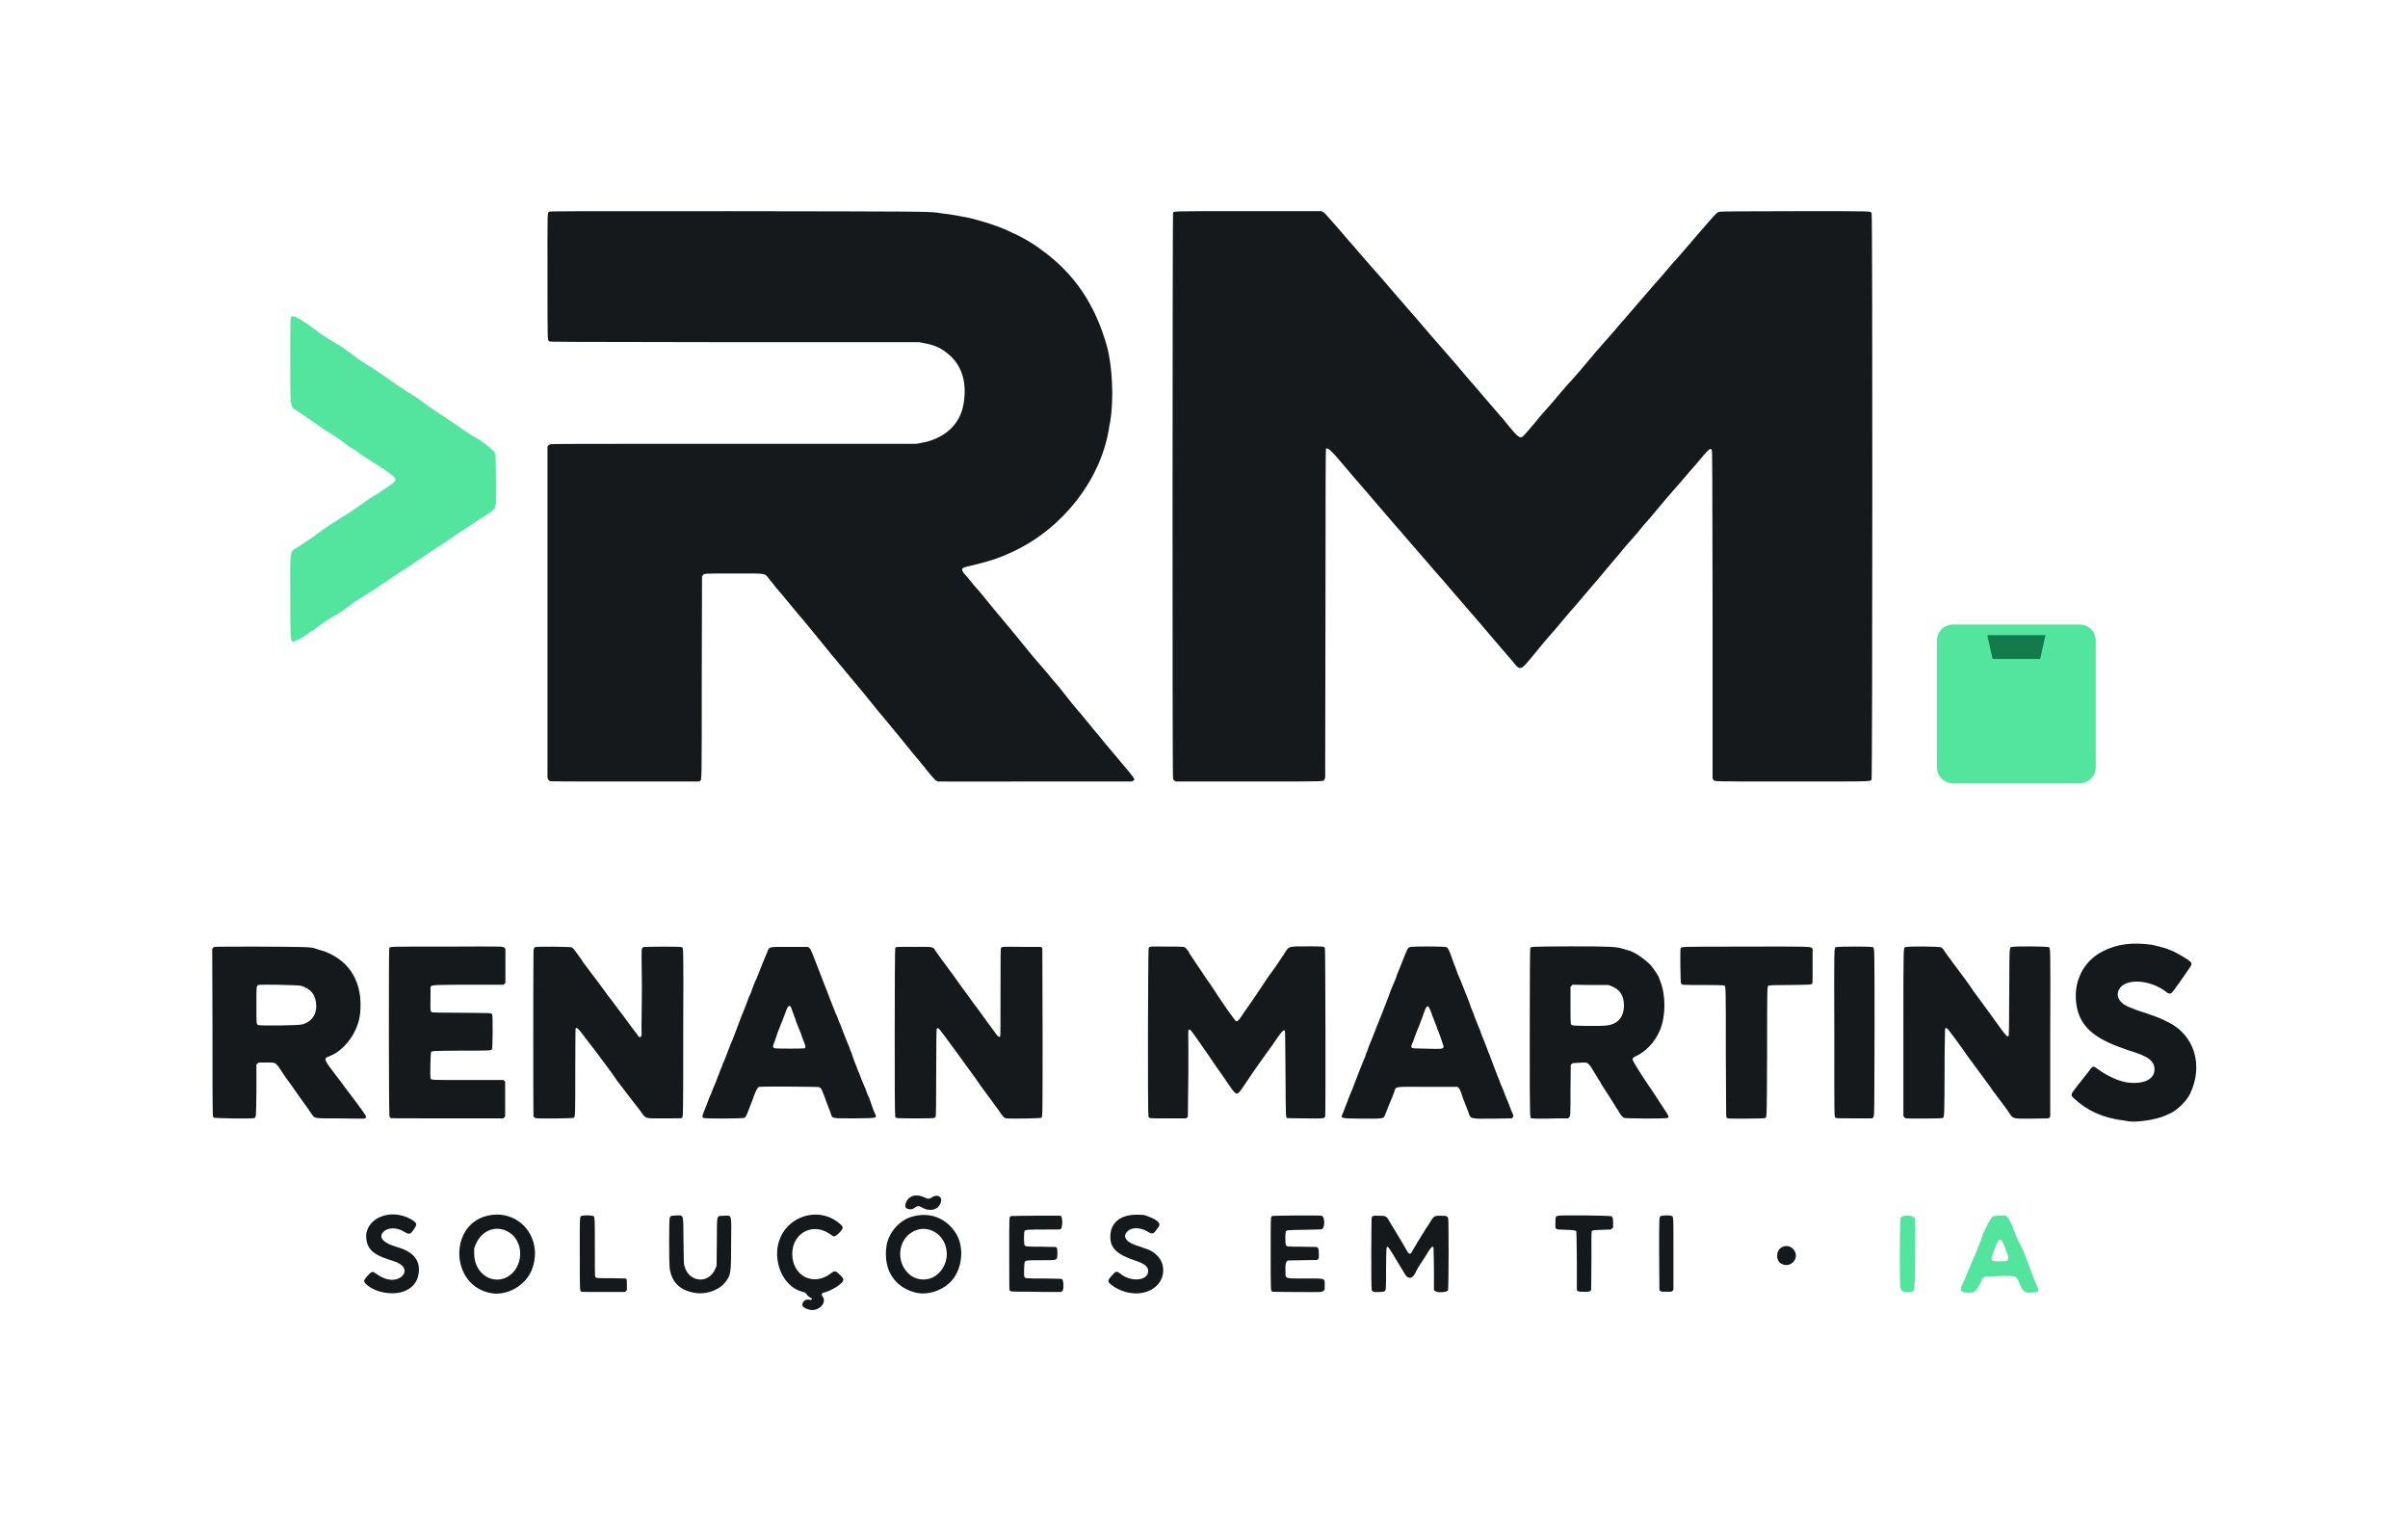
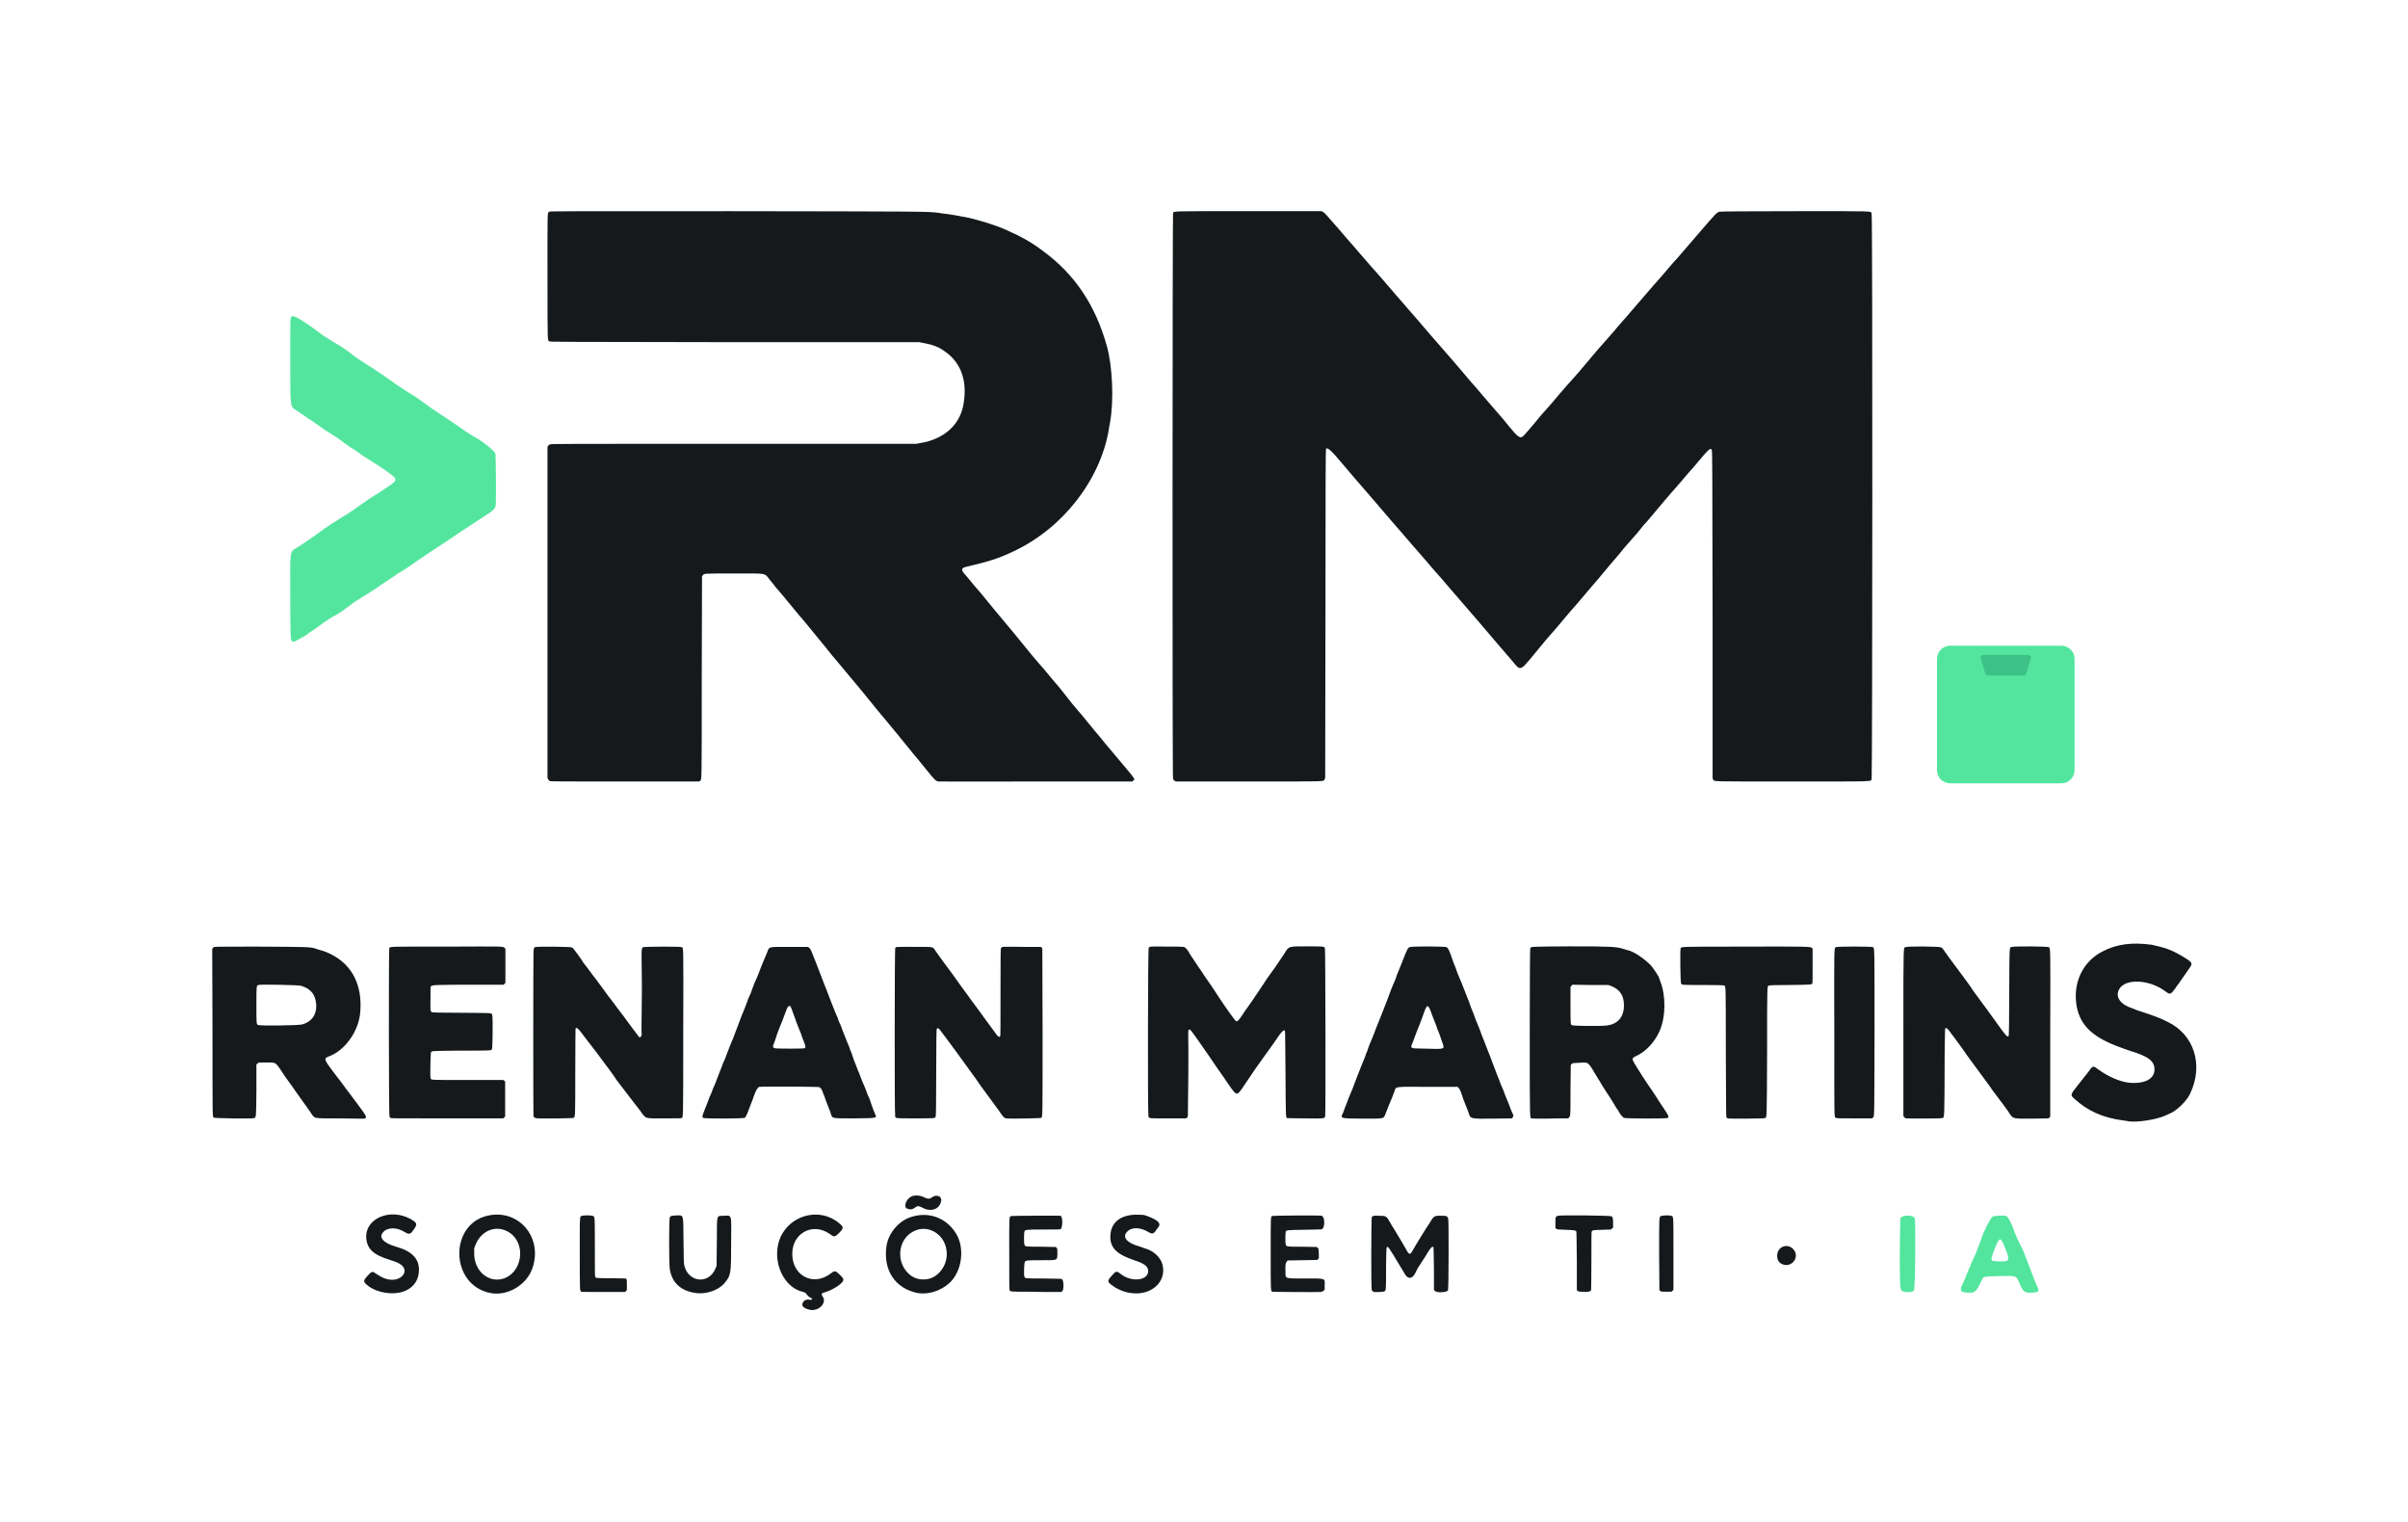
<svg xmlns="http://www.w3.org/2000/svg" viewBox="59 223 910 575" role="img" aria-labelledby="t">
  <g fill="#15191C" fill-rule="evenodd">
    <path d="M267.0 518.2C266.5 518.1 266.0 517.5 265.9 516.8C265.9 516.6 265.9 488.3 265.9 454.0L265.9 391.8L266.2 391.4C266.3 391.2 266.7 391.0 266.9 390.9C267.4 390.7 275.4 390.7 336.4 390.7L405.3 390.7L406.9 390.4C415.4 389.0 421.3 383.9 422.9 376.8C424.8 367.8 422.6 360.6 416.5 356.1C414.0 354.2 411.8 353.3 407.9 352.6L406.4 352.3L336.7 352.3C270.3 352.2 266.9 352.2 266.6 352.0C265.9 351.5 265.9 353.1 265.9 327.6C265.9 301.7 265.8 303.5 266.6 303.0C267.0 302.8 269.6 302.8 335.1 302.8C407.2 302.9 409.9 302.9 413.5 303.4C414.2 303.5 415.8 303.8 417.2 303.9C418.5 304.1 420.2 304.4 420.9 304.5C421.5 304.6 422.7 304.9 423.6 305.0C427.6 305.7 435.0 308.0 439.1 309.8C445.5 312.7 448.7 314.5 453.1 317.8C465.1 326.6 472.9 338.1 477.3 353.8C479.4 361.3 480.0 374.2 478.5 382.6C478.3 383.4 478.1 384.7 478.0 385.5C474.7 404.5 460.6 422.6 442.1 431.3C436.2 434.1 432.9 435.1 424.1 437.2C422.3 437.6 422.1 438.3 423.6 440.0C424.0 440.4 424.6 441.1 424.9 441.5C425.2 441.9 426.2 443.1 427.2 444.3C428.3 445.5 429.6 447.1 430.3 447.9C431.5 449.4 434.9 453.6 439.8 459.4C441.3 461.2 443.4 463.7 444.5 465.1C449.0 470.6 449.5 471.3 451.2 473.2C452.2 474.3 453.8 476.2 454.9 477.5C455.9 478.8 457.3 480.4 458.0 481.2C459.1 482.4 460.3 484.0 464.1 488.8C464.6 489.4 465.8 490.8 466.6 491.8C467.5 492.7 468.9 494.5 469.8 495.6C470.7 496.7 472.1 498.4 473.0 499.5C473.9 500.5 475.6 502.6 476.8 504.1C478.1 505.6 479.8 507.6 480.6 508.6C488.5 518.0 488.1 517.4 487.2 518.0L486.9 518.3L450.6 518.3C426.2 518.4 414.1 518.3 413.6 518.3C412.5 518.0 412.5 518.1 408.0 512.5C406.5 510.6 404.8 508.6 404.2 507.9C403.1 506.6 401.4 504.5 398.1 500.4C396.9 498.9 395.1 496.8 394.3 495.8C392.6 493.8 388.7 489.1 387.3 487.3C386.8 486.6 384.9 484.4 383.2 482.3C381.5 480.2 379.4 477.8 378.6 476.8C377.8 475.9 376.7 474.4 376.0 473.7C375.4 472.9 374.2 471.5 373.4 470.6C372.0 468.8 371.0 467.6 367.4 463.2C366.3 461.9 364.7 459.9 363.8 458.8C362.8 457.6 361.6 456.1 361.0 455.5C359.5 453.7 355.5 448.9 354.3 447.4C353.7 446.7 352.6 445.4 351.9 444.6C351.3 443.7 350.3 442.6 349.9 442.1C347.8 439.4 349.2 439.7 336.3 439.7C324.6 439.7 325.1 439.7 324.6 440.4L324.3 440.8L324.2 478.9C324.2 520.7 324.2 517.5 323.5 518.1L323.1 518.3L295.3 518.3C278.6 518.3 267.3 518.3 267.0 518.2ZM503.4 518.3C502.8 518.1 502.4 517.7 502.3 517.1C502.0 516.1 502.1 304.4 502.3 303.7C502.7 302.7 499.9 302.8 530.8 302.8L558.4 302.8L559.0 303.1C559.6 303.4 560.5 304.5 564.8 309.4C565.7 310.5 567.4 312.4 568.4 313.6C569.5 314.8 571.3 316.9 572.4 318.2C576.5 322.9 578.0 324.7 580.9 327.9C582.2 329.4 584.7 332.3 586.4 334.3C588.1 336.3 590.2 338.6 590.9 339.5C592.3 341.1 594.2 343.2 599.8 349.8C603.7 354.3 606.1 357.0 607.3 358.4C607.9 359.1 609.5 360.9 610.9 362.6C612.3 364.3 614.1 366.4 614.8 367.2C615.6 368.0 617.5 370.3 619.2 372.3C620.9 374.3 623.5 377.3 624.9 378.9C626.4 380.6 628.3 382.8 629.1 383.9C632.5 388.1 633.5 388.8 634.5 387.9C635.0 387.5 636.9 385.3 639.0 382.8C639.9 381.6 641.3 380.0 642.1 379.1C644.6 376.3 646.9 373.7 648.5 371.7C650.2 369.7 651.6 368.1 653.7 365.8C654.4 365.1 655.3 363.9 655.9 363.3C658.0 360.8 660.8 357.5 662.3 355.7C664.0 353.8 667.1 350.3 668.9 348.2C669.5 347.5 670.7 346.0 671.7 344.9C672.7 343.8 674.3 342.0 675.1 341.0C677.6 338.1 680.2 335.1 683.9 330.8C685.9 328.6 688.3 325.8 689.3 324.6C690.4 323.3 692.0 321.4 693.0 320.4C695.5 317.5 697.6 315.1 701.1 311.0C707.5 303.6 707.8 303.2 708.9 303.0C709.2 302.9 719.3 302.8 737.3 302.8C768.6 302.8 765.8 302.7 766.3 303.7C766.7 304.5 766.6 516.5 766.3 517.3C765.8 518.4 769.0 518.3 736.3 518.3C704.4 518.3 707.0 518.4 706.4 517.5L706.2 517.1L706.2 455.3C706.1 401.0 706.1 393.5 705.9 393.1C705.5 392.0 704.8 392.6 700.3 398.0C699.4 399.1 698.2 400.5 697.6 401.1C697.0 401.8 696.2 402.7 695.8 403.2C695.3 403.8 694.0 405.3 692.9 406.6C691.7 407.9 689.9 410.0 688.7 411.4C686.9 413.6 685.2 415.5 681.8 419.6C681.0 420.4 679.3 422.4 678.0 424.1C676.6 425.7 674.7 427.9 673.8 428.9C673.0 429.8 671.8 431.2 671.2 432.0C670.6 432.7 668.8 434.9 667.2 436.7C665.6 438.6 663.8 440.8 663.2 441.5C662.6 442.2 661.5 443.5 660.7 444.4C658.2 447.3 657.0 448.8 655.7 450.3C655.0 451.1 653.5 452.9 652.3 454.2C651.1 455.6 649.7 457.3 649.1 458.0C647.6 459.8 646.0 461.7 643.4 464.6C642.3 466.0 640.1 468.5 638.7 470.3C633.3 476.8 633.7 476.7 630.2 472.4C629.2 471.2 627.2 468.9 625.8 467.3C624.4 465.7 622.9 463.9 622.3 463.2C619.5 459.9 615.5 455.2 613.9 453.4C613.0 452.3 611.5 450.7 610.7 449.7C609.9 448.7 608.4 447.1 607.5 446.0C606.6 444.9 605.0 443.1 604.0 441.9C603.0 440.8 601.6 439.2 600.9 438.4C600.3 437.7 598.9 436.1 597.9 434.9C596.9 433.7 594.2 430.6 592.0 428.1C589.8 425.5 586.8 422.1 585.5 420.6C579.3 413.4 577.2 410.9 575.2 408.6C573.1 406.2 568.0 400.3 566.1 398.0C562.2 393.3 560.6 391.9 560.1 392.6C560.0 392.8 559.9 402.5 559.9 454.9L559.8 516.9L559.6 517.4C558.9 518.4 562.0 518.3 531.1 518.3C516.1 518.3 503.6 518.3 503.4 518.3Z" />
    <path d="M863.2 646.7C863.1 646.6 862.3 646.5 861.5 646.4C853.7 645.4 847.9 642.8 842.7 638.0C841.4 636.8 841.4 636.6 844.2 633.1C845.5 631.5 847.2 629.3 848.0 628.3C850.0 625.5 849.9 625.6 852.1 627.2C855.7 629.8 860.0 631.7 863.4 632.1C869.3 632.7 873.2 630.8 873.2 627.1C873.2 623.9 870.8 622.1 863.7 620.0C863.3 619.9 862.8 619.7 862.6 619.6C862.4 619.5 861.6 619.3 860.9 619.0C850.1 615.2 845.2 610.7 843.8 603.3C842.2 594.4 846.1 586.2 853.8 582.4C859.1 579.7 864.8 579.0 872.2 580.0C873.3 580.2 877.1 581.2 877.6 581.4C877.8 581.5 878.4 581.7 878.9 581.9C880.6 582.5 883.3 584.0 885.9 585.7C887.3 586.7 887.5 587.2 886.7 588.4C885.2 590.6 882.8 594.0 882.4 594.6C882.1 594.9 881.4 595.9 880.9 596.7C879.4 598.7 879.0 598.9 877.6 597.8C871.4 593.0 862.0 592.6 859.8 596.9C858.3 599.7 860.3 602.6 864.8 604.0C865.1 604.1 865.5 604.3 865.8 604.4C866.1 604.6 866.8 604.8 867.4 605.0C870.9 606.1 874.8 607.5 876.7 608.4C877.2 608.7 877.8 609.0 878.1 609.1C888.2 613.9 891.8 625.4 886.7 636.2C885.4 639.1 881.3 643.0 878.7 643.9C878.4 644.0 877.8 644.3 877.4 644.5C873.9 646.1 866.7 647.2 863.2 646.7ZM187.1 645.6C176.9 645.6 178.1 645.8 176.4 643.4C175.7 642.4 174.7 640.9 174.0 640.0C173.3 639.1 172.5 637.8 172.0 637.2C171.6 636.7 170.6 635.2 169.7 633.9C168.8 632.7 167.5 630.9 166.8 629.9C162.9 624.0 163.6 624.5 159.6 624.5L156.8 624.5L156.3 624.9L155.9 625.2L155.9 635.0C155.8 645.7 155.8 645.2 155.0 645.5C154.3 645.8 140.0 645.6 139.7 645.3C139.3 644.8 139.3 644.6 139.3 612.8L139.2 581.5L139.6 581.1C140.1 580.7 137.9 580.7 156.8 580.7C174.4 580.8 176.4 580.8 178.1 581.4C178.4 581.5 179.1 581.7 179.6 581.9C180.2 582.0 181.2 582.4 181.9 582.6C191.6 586.4 196.2 594.7 195.1 605.9C194.4 612.9 189.3 619.9 183.5 622.1C181.1 623.0 181.2 623.1 186.3 629.8C187.0 630.7 188.2 632.2 188.8 633.1C189.4 633.9 190.3 635.2 190.9 635.9C196.4 643.2 197.3 644.5 197.3 645.0C197.3 645.5 197.0 645.8 196.2 645.7C195.9 645.7 191.8 645.7 187.1 645.6ZM439.3 645.6C438.5 645.5 438.1 645.1 436.3 642.4C435.8 641.8 434.7 640.2 433.8 639.0C429.9 633.7 428.9 632.4 427.6 630.4C425.7 627.7 414.9 612.9 414.0 611.9C413.5 611.4 413.2 611.4 413.0 611.8C412.9 612.0 412.8 616.0 412.8 628.3C412.8 641.4 412.7 644.6 412.6 644.9C412.3 645.6 412.4 645.6 404.9 645.6C397.4 645.6 397.5 645.6 397.3 644.9C397.0 644.2 397.1 581.7 397.3 581.3C397.6 580.7 397.4 580.8 404.4 580.8C412.1 580.8 411.4 580.6 412.6 582.4C413.7 584.0 415.8 586.9 419.1 591.3C420.1 592.7 421.7 594.9 422.6 596.2C423.6 597.5 425.1 599.6 426.1 601.0C429.2 605.2 429.7 605.8 430.8 607.4C431.4 608.2 432.5 609.8 433.3 610.8C434.0 611.8 434.9 613.0 435.2 613.4C436.1 614.8 436.7 615.1 437.0 614.5C437.1 614.3 437.1 608.9 437.1 597.8C437.1 582.1 437.1 581.4 437.4 581.1C437.7 580.7 438.0 580.7 445.5 580.8L452.4 580.8L452.7 581.1L452.9 581.4L453.0 613.0C453.0 645.6 453.0 645.1 452.5 645.4C452.2 645.6 440.4 645.8 439.3 645.6ZM551.6 645.6C548.3 645.6 545.5 645.5 545.4 645.5C544.9 645.1 544.9 645.5 544.8 628.7C544.7 619.7 544.7 612.7 544.6 612.6C544.3 612.0 543.7 612.4 542.4 614.2C541.9 614.9 540.7 616.7 539.7 618.1C538.7 619.4 537.4 621.4 536.6 622.4C534.1 625.8 533.1 627.3 528.6 634.0C526.4 637.2 526.3 637.1 523.3 632.8C522.3 631.3 520.4 628.5 519.0 626.6C517.7 624.6 516.1 622.4 515.6 621.6C515.0 620.8 513.7 618.9 512.6 617.3C511.5 615.7 510.3 614.0 509.9 613.5C508.8 612.0 508.6 611.8 508.2 612.2C508.0 612.4 508.0 613.2 508.1 619.9C508.1 624.0 508.1 631.3 508.0 636.2L507.9 645.0L507.6 645.3L507.2 645.6L500.5 645.6C492.9 645.6 493.3 645.7 493.0 644.8C492.7 644.0 492.8 581.6 493.1 581.2C493.4 580.6 493.6 580.6 500.1 580.7C506.9 580.7 506.5 580.6 507.4 581.6C507.7 581.9 508.0 582.3 508.1 582.5C508.2 582.8 509.0 584.1 510.0 585.5C510.9 586.9 512.3 589.0 513.1 590.1C513.8 591.3 514.8 592.6 515.1 593.1C515.7 593.9 517.9 597.1 519.8 600.1C522.1 603.6 525.7 608.6 526.0 608.8C526.6 609.1 527.0 608.8 528.5 606.5C528.9 605.8 529.6 604.9 530.0 604.3C530.9 603.1 532.7 600.5 536.5 594.8C536.9 594.2 537.5 593.3 537.8 592.8C538.2 592.3 539.6 590.2 541.1 588.2C542.5 586.1 544.0 583.9 544.4 583.3C546.1 580.5 545.7 580.6 553.1 580.6C559.3 580.6 559.4 580.6 559.7 581.3C559.9 581.7 560.0 644.4 559.8 644.9C559.4 645.7 559.5 645.7 551.6 645.6ZM573.5 645.7C565.2 645.6 565.5 645.7 566.6 643.4C566.8 642.8 567.0 642.3 567.0 642.3C567.0 642.2 567.2 641.7 567.4 641.2C567.6 640.7 567.9 639.9 568.1 639.5C568.2 639.1 568.6 638.0 569.0 637.1C569.9 635.0 570.6 633.3 571.0 632.1C571.7 630.3 572.3 628.8 572.5 628.2C572.7 627.7 573.2 626.5 574.1 624.2C574.4 623.5 574.8 622.5 575.0 622.0C575.1 621.5 575.3 621.0 575.4 620.8C575.5 620.7 575.8 620.0 576.0 619.2C576.4 618.0 576.7 617.4 577.4 615.7C577.8 614.8 578.6 612.7 579.0 611.6C579.5 610.4 581.1 606.3 581.6 605.1C582.0 604.1 582.6 602.5 583.0 601.5C583.3 600.7 583.8 599.4 584.8 596.7C585.0 596.2 585.3 595.4 585.5 595.0C586.0 593.9 586.5 592.8 586.9 591.4C587.2 590.8 587.6 589.6 588.0 588.7C588.4 587.8 588.8 586.7 589.0 586.2C590.8 581.6 591.1 581.1 591.7 580.9C592.4 580.5 605.3 580.6 605.7 580.9C606.4 581.5 606.6 581.9 608.0 585.9C608.3 586.6 608.6 587.7 608.9 588.2C609.1 588.8 609.6 590.1 609.9 591.0C610.3 591.9 610.8 593.2 611.1 593.8C611.6 595.0 612.0 596.2 612.4 597.1C612.7 597.8 612.9 598.3 614.1 601.4C614.6 603.0 615.4 605.0 615.8 605.9C616.0 606.4 616.3 607.3 616.6 608.1C616.9 608.8 617.3 609.8 617.5 610.3C617.7 610.8 618.0 611.6 618.2 612.0C618.6 613.3 619.4 615.3 620.0 616.7C620.3 617.4 620.6 618.3 620.8 618.8C621.0 619.3 621.3 620.0 621.4 620.4C621.6 620.8 621.9 621.5 622.1 622.1C622.9 624.4 624.4 628.1 625.1 630.0C625.4 630.7 625.8 631.7 625.9 632.1C626.1 632.6 626.3 633.1 626.4 633.3C626.5 633.6 626.8 634.3 627.1 634.9C627.6 636.3 628.0 637.4 628.5 638.5C628.7 638.9 629.0 639.7 629.2 640.2C629.9 642.2 630.3 643.1 630.6 643.7C631.0 644.5 631.0 644.9 630.6 645.3L630.3 645.6L623.5 645.7C614.5 645.8 614.7 645.8 614.0 643.5C613.8 643.0 613.4 641.8 613.0 640.9C612.3 639.2 611.7 637.6 611.1 635.7C610.8 634.9 610.5 634.3 610.2 634.1L609.9 633.7L598.9 633.7C585.7 633.6 586.6 633.5 586.0 635.3C585.8 635.9 585.4 636.9 585.1 637.7C584.5 639.0 583.4 641.8 582.7 643.6C581.8 645.9 582.6 645.7 573.5 645.7ZM637.9 645.6C637.1 645.4 637.1 648.1 637.1 613.2C637.1 591.0 637.2 581.5 637.3 581.3C637.6 580.7 636.9 580.7 651.8 580.6C668.0 580.6 669.8 580.7 672.6 581.6C673.3 581.8 674.0 582.0 674.3 582.1C676.4 582.5 680.6 585.4 682.9 587.8C683.9 589.0 686.0 592.1 686.0 592.6C686.0 592.6 686.2 593.1 686.4 593.7C688.6 599.3 688.5 607.0 686.3 612.3C684.4 616.8 680.9 620.5 677.0 622.2C676.7 622.3 676.4 622.6 676.2 622.7C675.8 623.3 675.8 623.4 677.5 626.2C678.2 627.4 681.1 631.9 682.3 633.6C682.9 634.4 684.0 636.1 684.8 637.3C685.5 638.5 686.8 640.4 687.6 641.6C689.6 644.6 689.8 645.0 689.3 645.4C689.0 645.8 673.3 645.7 672.7 645.4C672.2 645.1 671.5 644.4 670.9 643.3C670.7 642.9 670.2 642.1 669.8 641.6C669.5 641.0 668.7 639.8 668.1 638.8C667.5 637.9 666.6 636.4 666.1 635.7C665.6 634.9 664.9 633.8 664.5 633.2C664.1 632.6 663.7 631.9 663.6 631.6C663.4 631.4 662.9 630.6 662.5 629.9C658.9 623.9 659.5 624.4 655.7 624.6C653.4 624.7 653.3 624.7 653.0 625.0L652.6 625.4L652.5 634.4C652.5 644.6 652.5 644.6 652.0 645.2L651.6 645.6L647.7 645.6C642.0 645.8 638.4 645.7 637.9 645.6ZM711.9 645.6C711.7 645.5 711.5 645.3 711.4 645.1C711.3 644.9 711.3 639.3 711.2 620.6C711.2 594.9 711.2 595.7 710.6 595.4C710.5 595.3 708.0 595.2 702.8 595.2C694.8 595.2 694.7 595.2 694.3 594.7C694.0 594.2 693.9 582.0 694.1 581.4C694.4 580.7 693.4 580.7 717.0 580.7C742.5 580.6 743.3 580.7 743.7 581.2L744.0 581.5L744.0 588.0C744.0 591.8 744.0 594.5 743.9 594.6C743.6 595.1 743.2 595.1 735.4 595.2C730.6 595.2 727.6 595.3 727.5 595.4C726.8 595.7 726.8 594.1 726.8 620.4C726.7 647.0 726.7 645.1 726.0 645.5C725.6 645.7 712.4 645.8 711.9 645.6ZM779.3 645.6C779.0 645.5 778.7 645.3 778.6 645.1L778.3 644.7L778.3 613.3C778.3 578.6 778.3 581.3 779.1 580.9C779.8 580.5 791.9 580.6 792.6 581.0C793.1 581.3 793.2 581.4 795.1 584.2C795.6 584.9 796.7 586.3 797.4 587.3C800.8 591.8 804.0 596.2 804.7 597.4C805.4 598.3 807.6 601.4 810.0 604.6C811.4 606.5 812.1 607.5 813.9 610.0C817.1 614.5 817.7 615.1 818.1 614.4C818.2 614.3 818.3 607.3 818.3 597.9C818.4 579.4 818.3 581.1 819.4 580.8C820.5 580.5 832.7 580.6 833.2 580.9C833.9 581.3 833.9 579.7 833.8 613.5L833.8 645.0L833.5 645.3L833.1 645.6L826.9 645.7C819.3 645.7 819.9 645.9 818.1 643.3C817.8 642.7 816.9 641.6 816.2 640.6C815.5 639.7 814.3 638.1 813.5 637.0C812.7 636.0 811.5 634.4 810.9 633.4C809.8 631.9 808.2 629.7 803.1 622.8C802.5 622.0 801.7 620.9 801.4 620.4C801.0 619.9 800.1 618.6 799.4 617.6C798.7 616.6 797.7 615.3 797.2 614.6C796.7 614.0 796.0 613.1 795.7 612.6C794.9 611.5 794.3 611.2 794.1 611.7C794.0 611.8 794.0 616.0 793.9 620.9C793.8 647.2 793.9 645.1 792.9 645.5C792.3 645.7 780.1 645.7 779.3 645.6ZM206.7 645.5C206.5 645.4 206.2 645.1 206.2 644.9C205.9 644.5 205.9 581.8 206.1 581.4C206.5 580.6 205.0 580.7 227.1 580.7C249.3 580.6 249.1 580.6 249.6 581.1L250.0 581.5L250.0 587.9L250.0 594.4L249.6 594.8L249.3 595.1L237.7 595.1C224.0 595.1 222.5 595.2 222.0 595.6L221.7 595.9L221.7 600.2C221.6 604.9 221.6 605.2 222.3 605.5C222.6 605.6 225.3 605.7 233.5 605.7C245.1 605.8 244.7 605.7 245.0 606.4C245.3 606.9 245.2 619.1 244.9 619.5C244.6 620.0 244.4 620.0 233.4 620.0C222.0 620.1 222.2 620.1 221.9 620.6C221.7 620.9 221.5 629.5 221.7 630.2C221.9 631.2 220.8 631.1 235.9 631.1L249.2 631.1L249.6 631.4L249.9 631.7L249.9 638.3L249.9 644.9L249.6 645.2L249.2 645.6L228.2 645.6C210.9 645.6 207.0 645.6 206.7 645.5ZM261.4 645.5C261.1 645.4 260.7 645.1 260.6 644.8C260.5 644.5 260.5 590.0 260.6 584.1C260.6 581.6 260.7 581.3 261.1 580.9C261.5 580.6 274.4 580.7 275.1 581.0C275.6 581.2 276.4 582.3 278.6 585.4C279.0 586.1 279.6 586.9 279.7 587.1C279.9 587.4 280.7 588.3 281.4 589.3C282.1 590.3 283.5 592.1 284.5 593.4C285.5 594.7 286.9 596.6 287.6 597.6C288.2 598.5 289.3 600.0 290.0 600.8C291.4 602.7 293.7 605.8 294.6 606.9C295.5 608.2 296.6 609.6 297.9 611.4C298.6 612.3 299.4 613.4 299.8 613.9C300.4 614.9 300.7 615.1 301.0 614.9C301.2 614.8 301.6 614.0 301.5 613.8C301.4 613.7 301.4 609.5 301.5 604.5C301.6 599.2 301.6 592.5 301.5 588.6C301.4 581.3 301.4 581.3 302.1 580.9C302.6 580.7 316.2 580.6 316.6 580.9C317.3 581.2 317.3 579.0 317.2 613.3C317.2 647.5 317.2 645.2 316.5 645.5C316.3 645.6 314.2 645.6 310.0 645.6C302.3 645.6 303.3 646.0 300.7 642.4C299.8 641.3 298.6 639.7 297.9 638.8C296.1 636.5 293.1 632.5 292.0 631.1C291.6 630.4 290.3 628.6 289.2 627.1C288.1 625.6 286.9 624.0 286.6 623.6C285.5 622.1 283.7 619.7 281.9 617.4C281.0 616.2 279.6 614.5 279.0 613.6C277.4 611.5 276.9 611.1 276.5 611.7C276.5 611.7 276.4 618.5 276.4 628.0C276.4 644.9 276.4 644.9 275.8 645.4C275.5 645.6 262.0 645.8 261.4 645.5ZM324.7 645.4C324.3 645.1 324.4 644.6 325.0 643.1C325.3 642.4 325.7 641.2 326.0 640.6C326.9 638.2 327.3 637.0 327.6 636.6C327.7 636.4 327.9 635.8 328.1 635.3C328.3 634.7 328.7 633.7 329.1 632.9C329.4 632.2 329.8 631.1 330.0 630.6C331.1 627.8 331.3 627.3 331.5 626.7C331.7 626.3 331.9 625.8 332.0 625.4C332.1 625.1 332.3 624.5 332.5 624.2C332.6 623.9 332.9 623.3 333.1 622.8C333.4 621.9 334.2 620.0 334.9 618.1C335.6 616.5 336.1 615.3 338.0 610.2C339.0 607.5 339.5 606.2 340.1 604.8C340.9 602.8 341.3 601.8 341.8 600.3C342.1 599.6 342.4 598.9 342.5 598.8C342.6 598.6 342.8 598.1 343.0 597.5C343.2 597.0 343.5 596.0 343.8 595.3C344.0 594.7 344.4 593.9 344.5 593.6C344.7 593.3 344.9 592.7 345.1 592.3C345.4 591.5 346.1 589.7 347.1 587.2C347.8 585.6 348.2 584.5 348.9 582.9C349.8 580.6 349.1 580.8 357.4 580.8L364.2 580.8L364.6 581.0C365.3 581.5 365.3 581.5 366.9 585.6C367.1 586.1 367.4 586.9 367.6 587.4C368.0 588.4 368.7 590.2 369.5 592.3C370.5 594.9 371.0 596.3 371.3 596.9C371.7 597.9 372.5 600.0 372.9 601.1C373.7 603.2 375.1 606.7 375.4 607.2C375.5 607.6 375.8 608.2 375.9 608.6C376.1 609.1 376.4 609.9 376.7 610.4C376.9 611.0 377.3 612.0 377.5 612.6C377.8 613.3 378.1 614.2 378.3 614.6C378.5 615.1 378.8 615.9 379.0 616.4C379.2 616.9 379.5 617.6 379.6 617.8C379.7 618.1 379.9 618.6 380.1 619.1C380.2 619.5 380.4 620.1 380.6 620.4C380.7 620.7 381.0 621.3 381.1 621.8C381.3 622.5 381.9 624.2 382.9 626.6C383.1 627.2 383.3 627.8 383.5 628.1C383.6 628.3 383.9 629.0 384.0 629.4C384.2 629.9 384.6 630.9 384.9 631.7C385.8 633.7 386.5 635.4 386.9 636.7C387.2 637.3 387.5 638.0 387.6 638.2C387.7 638.5 387.9 639.1 388.1 639.7C388.7 641.5 389.2 642.8 389.6 643.7C390.5 645.6 390.8 645.5 381.9 645.6C373.2 645.6 373.6 645.7 373.0 643.9C372.9 643.5 372.7 643.0 372.6 642.7C372.4 642.3 372.1 641.4 371.0 638.6C370.8 637.9 370.5 637.1 370.4 636.9C370.3 636.6 370.0 636.1 369.9 635.6C369.6 634.7 369.2 634.1 368.6 633.8C368.2 633.6 346.4 633.5 345.9 633.7C345.2 634.0 344.7 635.0 343.8 637.4C343.7 637.9 343.3 638.9 343.0 639.6C342.7 640.3 342.3 641.5 342.0 642.2C341.2 644.4 340.8 645.1 340.4 645.4C339.7 645.7 325.2 645.8 324.7 645.4ZM752.8 645.4C752.1 645.0 752.2 647.1 752.2 613.4C752.1 579.8 752.1 581.3 752.8 580.9C753.4 580.6 766.3 580.6 766.8 580.9C767.4 581.3 767.4 580.2 767.4 613.0C767.3 645.1 767.4 644.9 766.8 645.3L766.5 645.6L759.8 645.6C754.2 645.6 753.1 645.6 752.8 645.4ZM603.9 619.2C604.5 619.1 604.7 618.6 604.4 617.9C604.2 617.4 603.7 615.9 603.1 614.1C602.8 613.5 602.6 612.7 602.5 612.5C602.3 612.3 602.1 611.7 602.0 611.2C601.6 610.2 600.7 607.7 600.2 606.6C600.1 606.1 599.8 605.4 599.6 604.9C598.6 602.4 598.2 602.6 597.0 606.0C596.2 608.4 594.9 611.6 594.4 612.8C594.3 613.1 593.9 614.2 593.5 615.2C593.2 616.1 592.8 617.2 592.6 617.5C592.0 619.0 592.2 619.2 595.4 619.2C600.8 619.4 603.5 619.4 603.9 619.2ZM363.1 619.1C363.5 618.8 363.5 618.3 362.7 616.4C362.3 615.5 362.0 614.5 361.9 614.3C361.9 614.1 361.7 613.5 361.4 612.9C360.9 611.6 360.4 610.4 359.9 609.1C359.7 608.4 359.4 607.7 359.3 607.4C359.2 607.2 358.8 606.1 358.5 605.2C357.8 603.2 357.7 603.1 357.3 603.1C356.9 603.2 356.5 603.7 356.2 604.6C355.8 605.6 355.0 607.8 354.7 608.6C354.3 609.5 353.5 611.6 352.9 613.1C352.1 615.6 351.4 617.6 351.2 618.0C351.0 618.5 351.2 619.0 351.8 619.1C352.5 619.3 362.8 619.3 363.1 619.1ZM666.2 610.5C670.4 610.0 672.7 607.3 672.7 602.9C672.7 599.2 671.2 596.9 667.9 595.6L666.8 595.2L660.0 595.2L653.2 595.1L652.9 595.5L652.5 595.9L652.5 602.7C652.5 610.1 652.5 610.2 653.1 610.4C653.7 610.7 664.1 610.8 666.2 610.5ZM173.2 610.1C176.7 609.2 178.7 606.4 178.5 602.8C178.3 598.9 176.6 596.7 172.8 595.5C171.8 595.2 157.4 594.9 156.6 595.2C155.9 595.5 155.9 595.6 155.9 602.8C155.9 609.8 155.9 610.0 156.5 610.3C157.1 610.7 171.9 610.5 173.2 610.1Z" />
    <path d="M364.9 717.9C363.2 717.5 362.1 716.7 362.2 716.0C362.3 714.7 363.4 713.9 364.7 714.1C366.0 714.4 366.3 713.7 365.2 713.3C364.8 713.1 364.5 712.9 364.1 712.4C363.5 711.5 363.1 711.3 362.2 711.1C353.9 709.0 349.9 696.9 354.8 688.9C359.2 681.7 369.0 679.7 375.6 684.8C377.9 686.6 378.0 686.9 376.2 688.8C374.7 690.3 374.3 690.4 373.5 689.9C373.3 689.8 372.8 689.4 372.3 689.1C366.0 684.9 358.4 689.0 358.4 696.8C358.4 705.2 366.5 709.3 373.1 704.1C374.5 703.0 374.8 703.1 376.8 705.1C377.8 706.2 377.9 706.5 377.5 707.2C376.7 708.5 373.4 710.5 371.1 711.2C369.4 711.6 369.2 711.9 370.0 713.1C371.5 715.5 368.2 718.7 364.9 717.9ZM205.5 711.6C202.8 711.3 200.2 710.4 198.4 709.1C196.2 707.4 196.1 707.1 197.8 705.2C199.4 703.4 199.8 703.3 200.8 704.1C203.5 705.9 205.1 706.6 207.4 706.6C210.5 706.5 212.7 704.2 211.6 702.1C211.0 700.9 209.5 700.0 206.1 699.0C200.0 697.1 197.7 694.9 197.4 690.7C197.0 683.4 206.4 679.4 214.1 683.6C216.9 685.2 216.9 685.6 214.7 688.5C214.0 689.4 213.3 689.4 212.0 688.6C209.1 686.7 205.5 686.7 203.9 688.5C201.9 690.5 203.8 692.7 208.7 694.1C214.8 695.8 217.6 698.8 217.3 703.4C217.0 709.0 212.2 712.3 205.5 711.6ZM244.9 711.7C228.6 709.1 228.4 684.3 244.7 682.1C256.0 680.6 264.2 691.4 260.1 702.5C257.9 708.5 251.1 712.6 244.9 711.7ZM323.0 711.7C316.7 711.2 312.9 708.0 312.1 702.4C311.8 700.6 311.8 683.7 312.1 683.1C312.3 682.5 312.5 682.4 314.3 682.3C317.5 682.2 317.2 681.3 317.3 691.9C317.4 698.7 317.4 700.7 317.6 701.2C319.2 707.7 326.9 708.4 329.4 702.3L329.8 701.3L329.9 692.3C330.0 681.4 329.6 682.6 332.5 682.4C335.7 682.3 335.4 681.4 335.3 692.8C335.3 704.1 335.2 704.8 333.1 707.5C331.2 710.1 326.8 711.9 323.0 711.7ZM405.8 711.6C397.3 709.9 392.7 703.0 394.0 693.9C394.7 689.0 398.7 684.2 403.5 682.8C410.0 680.8 416.4 683.1 420.1 688.8C423.8 694.4 422.6 703.5 417.7 707.9C414.5 710.8 409.7 712.3 405.8 711.6ZM486.4 711.6C484.0 711.3 481.5 710.3 479.7 709.0C477.4 707.4 477.3 707.1 479.1 705.1C480.7 703.2 481.0 703.2 482.4 704.3C486.4 707.6 492.9 707.0 492.9 703.3C492.9 701.6 491.5 700.5 488.2 699.4C481.2 697.1 478.6 694.7 478.6 690.4C478.6 684.9 482.5 681.8 489.2 682.0L491.3 682.1L492.8 682.6C496.7 684.1 497.9 685.3 496.7 686.8C496.4 687.1 496.0 687.7 495.8 688.0C494.9 689.3 494.4 689.4 492.9 688.5C489.9 686.7 486.5 686.6 484.9 688.5C483.0 690.5 484.9 692.7 489.6 694.0C490.1 694.1 490.7 694.4 491.0 694.5C491.2 694.6 491.8 694.8 492.2 694.9C495.1 695.8 497.6 698.2 498.3 700.8C500.0 707.3 494.1 712.7 486.4 711.6ZM278.8 711.1C278.1 710.8 278.1 711.7 278.1 696.8C278.1 681.4 278.0 682.7 279.1 682.4C279.7 682.2 282.2 682.2 282.8 682.4C283.8 682.7 283.8 681.7 283.8 694.1C283.8 700.7 283.8 705.1 283.9 705.3C284.1 706.0 284.1 706.0 290.0 706.0L295.4 706.1L295.7 706.3C295.9 706.6 295.9 706.7 295.9 708.6L295.9 710.5L295.6 710.8L295.2 711.2L287.2 711.2C282.7 711.2 278.9 711.2 278.8 711.1ZM447.6 711.1C440.7 711.1 440.7 711.1 440.5 710.4C440.4 710.2 440.4 704.9 440.4 696.8C440.4 682.0 440.3 682.8 441.2 682.5C441.5 682.4 459.5 682.3 459.8 682.4C460.7 682.8 460.6 687.0 459.8 687.5C459.6 687.6 457.4 687.6 453.4 687.6C446.8 687.6 446.5 687.7 446.2 688.2C445.9 688.8 445.9 693.0 446.2 693.5C446.5 694.0 446.5 694.1 452.4 694.1L458.0 694.2L458.3 694.5C458.6 694.9 458.6 694.9 458.6 696.7C458.5 699.4 458.9 699.2 452.1 699.2C446.9 699.2 446.7 699.3 446.3 699.8C446.0 700.3 445.9 704.8 446.1 705.4C446.4 706.1 446.3 706.1 453.4 706.1C458.5 706.2 460.1 706.2 460.3 706.3C461.0 706.7 461.1 710.2 460.5 710.8L460.1 711.2L457.1 711.2C455.4 711.2 451.2 711.2 447.6 711.1ZM539.8 711.1C539.2 710.8 539.2 710.9 539.2 696.7C539.2 682.7 539.2 682.8 539.7 682.5C540.1 682.3 558.1 682.2 558.5 682.4C559.8 682.9 559.7 687.1 558.5 687.5C558.2 687.6 555.5 687.6 551.8 687.7C545.3 687.8 545.2 687.8 544.9 688.4C544.7 688.9 544.7 692.7 544.9 693.3C545.2 694.1 545.2 694.1 551.2 694.1L556.6 694.2L557.0 694.5C557.3 694.9 557.3 694.9 557.4 696.7L557.4 698.4L557.1 698.8L556.7 699.1L551.2 699.2L545.6 699.3L545.3 699.7C544.8 700.2 544.7 701.0 544.8 703.5C544.8 706.3 544.3 706.1 552.4 706.1C560.2 706.1 559.7 705.9 559.6 708.8L559.6 710.4L559.2 710.7C558.9 711.0 558.6 711.1 558.1 711.2C556.8 711.3 540.2 711.2 539.8 711.1ZM578.2 711.2C577.8 711.0 577.5 710.8 577.4 710.5C577.1 710.1 577.2 683.3 577.4 682.9C577.8 682.4 578.1 682.3 580.1 682.4C582.8 682.4 583.0 682.5 584.3 684.9C584.6 685.5 585.4 686.7 586.0 687.7C587.6 690.3 589.9 694.2 590.5 695.3C591.5 697.2 592.0 697.2 592.8 695.6C593.5 694.3 595.7 690.7 597.9 687.2C598.4 686.6 599.0 685.5 599.4 684.9C600.8 682.5 601.1 682.3 603.7 682.4C605.7 682.4 606.0 682.5 606.3 683.5C606.5 684.3 606.5 710.2 606.2 710.6C605.7 711.4 602.0 711.6 601.3 710.8L600.9 710.5L600.9 702.5C600.8 698.1 600.8 694.4 600.7 694.3C600.4 693.8 599.8 694.3 598.8 695.9C598.2 696.9 597.6 697.9 594.9 702.0C594.7 702.5 594.2 703.2 594.0 703.8C593.1 705.5 592.4 706.0 591.4 705.8C590.6 705.5 590.4 705.3 589.3 703.4C588.7 702.4 587.9 701.1 587.6 700.6C586.5 698.8 586.1 698.1 585.5 697.1C584.4 695.3 583.7 694.3 583.5 694.2C582.9 694.0 582.9 693.9 582.8 702.3C582.8 710.9 582.8 710.6 582.1 711.0C581.8 711.2 578.6 711.3 578.2 711.2ZM656.8 711.1C655.7 711.1 655.5 711.0 655.2 710.8L654.9 710.5L654.9 699.5C654.8 693.4 654.8 688.4 654.7 688.3C654.4 687.9 653.8 687.8 650.6 687.7C647.6 687.6 647.5 687.6 647.1 687.3L646.8 687.0L646.8 685.0C646.8 682.8 646.9 682.6 647.8 682.4C648.6 682.1 667.6 682.3 668.0 682.6C668.5 682.9 668.6 683.4 668.6 685.2L668.6 686.9L668.2 687.2L667.8 687.6L664.6 687.7C661.2 687.8 660.8 687.8 660.5 688.4C660.4 688.5 660.4 692.2 660.4 699.4C660.4 705.9 660.3 710.2 660.3 710.4C660.0 711.1 659.2 711.3 656.8 711.1ZM686.4 710.8L686.1 710.5L686.0 697.1C686.0 683.2 686.0 683.0 686.5 682.6C686.8 682.3 689.6 682.1 690.4 682.4C691.5 682.7 691.4 681.5 691.4 696.9L691.4 710.4L691.0 710.8L690.6 711.1L688.7 711.1C686.8 711.1 686.8 711.1 686.4 710.8ZM248.7 706.3C256.3 704.4 258.1 693.2 251.6 688.8C246.8 685.6 240.9 687.8 238.7 693.4L238.2 694.7L238.2 696.7C238.2 703.0 243.2 707.6 248.7 706.3ZM409.7 706.3C413.7 705.5 416.8 701.3 416.8 696.9C416.8 689.3 409.1 684.8 403.2 688.9C398.5 692.1 397.8 699.3 401.8 703.7C403.8 706.0 406.7 706.9 409.7 706.3ZM732.8 700.8C731.3 700.3 730.6 699.1 730.6 697.5C730.6 693.5 735.7 692.4 737.4 696.1C738.6 698.9 735.7 701.9 732.8 700.8ZM409.1 680.0C408.9 679.9 408.2 679.7 407.7 679.4C406.2 678.6 405.7 678.6 404.8 679.3C403.9 680.0 403.0 680.2 401.8 679.7C400.4 679.2 401.3 676.2 403.3 675.2C404.5 674.5 406.7 674.6 408.4 675.5C409.6 676.1 410.3 676.1 411.1 675.5C412.8 674.2 414.9 674.9 414.7 676.7C414.3 679.3 412.1 680.7 409.1 680.0Z" />
  </g>
  <g fill="#53E59E" fill-rule="evenodd">
    <path d="M169.3 465.2C168.8 464.7 168.7 463.6 168.7 448.5C168.6 430.4 168.5 431.6 171.1 430.0C172.1 429.4 175.5 427.2 176.7 426.3C181.1 423.1 182.5 422.1 183.9 421.2C184.8 420.7 186.3 419.7 187.2 419.1C188.1 418.5 189.2 417.9 189.6 417.6C190.4 417.2 195.2 413.9 196.1 413.2C196.7 412.7 200.0 410.5 200.9 410.0C201.3 409.8 202.5 409.1 203.4 408.4C204.4 407.7 205.7 406.8 206.5 406.3C208.5 404.9 208.8 404.4 208.1 403.4C207.5 402.7 203.1 399.5 199.4 397.3C198.1 396.4 196.4 395.4 195.8 395.0C195.2 394.5 194.2 393.8 193.6 393.4C193.0 393.0 192.2 392.4 191.7 392.2C190.9 391.7 188.7 390.1 187.5 389.2C186.9 388.7 184.4 387.1 182.8 386.1C182.4 385.9 181.7 385.5 181.4 385.2C181.0 384.9 179.6 383.9 178.4 383.1C177.2 382.3 175.3 381.0 174.3 380.3C173.3 379.6 172.0 378.7 171.5 378.4C168.5 376.4 168.7 378.1 168.7 358.7C168.7 342.0 168.6 342.9 169.5 342.5C170.3 342.2 174.1 344.5 179.0 348.2C180.0 349.0 181.2 349.8 181.6 350.1C182.1 350.3 182.9 350.9 183.5 351.3C184.1 351.6 185.3 352.4 186.1 352.9C187.0 353.4 188.1 354.0 188.5 354.3C188.9 354.7 189.9 355.3 190.6 355.8C191.2 356.3 192.1 356.9 192.4 357.2C193.4 358.0 195.6 359.5 197.1 360.4C199.6 361.9 205.2 365.7 207.4 367.3C208.1 367.9 209.5 368.8 210.6 369.5C211.6 370.2 212.7 370.9 213.0 371.1C213.3 371.3 213.9 371.6 214.3 371.9C214.7 372.1 216.0 372.9 217.1 373.7C221.6 377.0 223.1 378.0 225.2 379.4C226.4 380.1 228.3 381.4 229.3 382.1C234.3 385.6 237.3 387.6 238.3 388.1C241.2 389.6 245.9 393.3 246.2 394.4C246.4 395.0 246.5 409.3 246.4 412.6C246.3 415.4 246.3 415.3 241.1 418.7C239.8 419.5 237.9 420.8 236.8 421.5C235.8 422.2 234.3 423.2 233.6 423.6C232.9 424.1 232.0 424.6 231.7 424.9C231.0 425.4 225.8 428.9 220.7 432.2C217.7 434.2 216.5 435.0 214.0 436.8C212.9 437.6 211.2 438.6 209.4 439.7C208.8 440.1 208.1 440.6 207.8 440.8C207.5 441.0 206.1 442.0 204.7 442.9C203.3 443.8 201.9 444.7 201.6 445.0C201.2 445.3 199.7 446.2 198.2 447.2C193.4 450.2 192.7 450.6 192.1 451.1C191.8 451.4 191.2 451.8 190.8 452.1C190.3 452.4 189.6 452.9 189.2 453.3C188.4 453.9 186.6 455.1 185.2 455.8C184.7 456.1 183.8 456.6 183.2 457.0C182.7 457.4 181.8 457.9 181.4 458.2C181.0 458.5 180.3 459.0 179.8 459.4C179.2 459.8 178.2 460.6 177.4 461.1C176.6 461.6 175.4 462.4 174.8 462.9C174.1 463.3 173.1 464.0 172.6 464.2C172.0 464.5 171.3 464.9 170.9 465.1C170.1 465.6 169.6 465.6 169.3 465.2Z" />
    <path d="M801.8 711.4C799.7 711.2 799.5 710.4 801.0 707.5C801.3 706.9 801.8 705.7 802.1 704.9C802.4 704.2 802.9 702.9 803.2 702.2C803.6 701.4 803.9 700.7 803.9 700.5C804.0 700.3 804.4 699.3 804.9 698.3C805.4 697.3 805.9 696.1 806.0 695.8C806.1 695.4 806.5 694.3 806.9 693.4C807.3 692.5 807.7 691.4 807.8 691.0C808.4 688.7 811.3 683.1 812.1 682.7C812.6 682.4 816.2 682.2 817.0 682.4C817.8 682.6 819.2 685.3 820.1 687.9C820.3 688.8 821.6 691.7 822.9 694.2C823.4 695.3 823.9 696.2 823.9 696.3C823.9 696.4 824.3 697.6 824.9 699.0C826.1 702.1 827.2 704.9 827.8 706.6C828.0 707.2 828.5 708.2 828.8 708.9C829.7 711.0 829.6 711.2 827.6 711.4C824.0 711.7 823.6 711.3 822.0 707.5C821.0 705.1 821.0 705.0 814.4 705.2C808.2 705.4 808.6 705.3 807.9 706.8C805.6 711.5 805.4 711.7 801.8 711.4ZM778.6 711.1C777.5 710.9 777.3 710.5 777.1 708.7C776.9 707.0 776.9 690.6 777.1 686.3L777.2 683.2L777.6 682.9C778.6 682.0 782.1 682.2 782.6 683.3C783.0 684.2 782.8 709.9 782.3 710.6C781.8 711.2 780.0 711.5 778.6 711.1ZM817.2 699.5C818.3 699.1 818.2 698.0 816.7 694.5C815.1 690.4 814.7 690.4 813.2 693.9C811.5 698.1 811.3 699.0 812.0 699.4C812.5 699.7 816.5 699.7 817.2 699.5Z" />
  </g>
-   <path fill="#53E59E" d="M797 459H845A6 6 0 0 1 851 465V513A6 6 0 0 1 845 519H797A6 6 0 0 1 791 513V465A6 6 0 0 1 797 459Z" />
-   <path fill="#137A4C" d="M810 463H832L830 472H812Z" />
+   <path fill="#53E59E" d="M796 467H838A5 5 0 0 1 843 472V514A5 5 0 0 1 838 519H796A5 5 0 0 1 791 514V472A5 5 0 0 1 796 467Z" />
+   <path fill="#3DC187" stroke="#3DC187" stroke-width="2.2" stroke-linejoin="round" d="M808.57 471.57H825.43L823.70 477.17H810.30Z" />
</svg>
